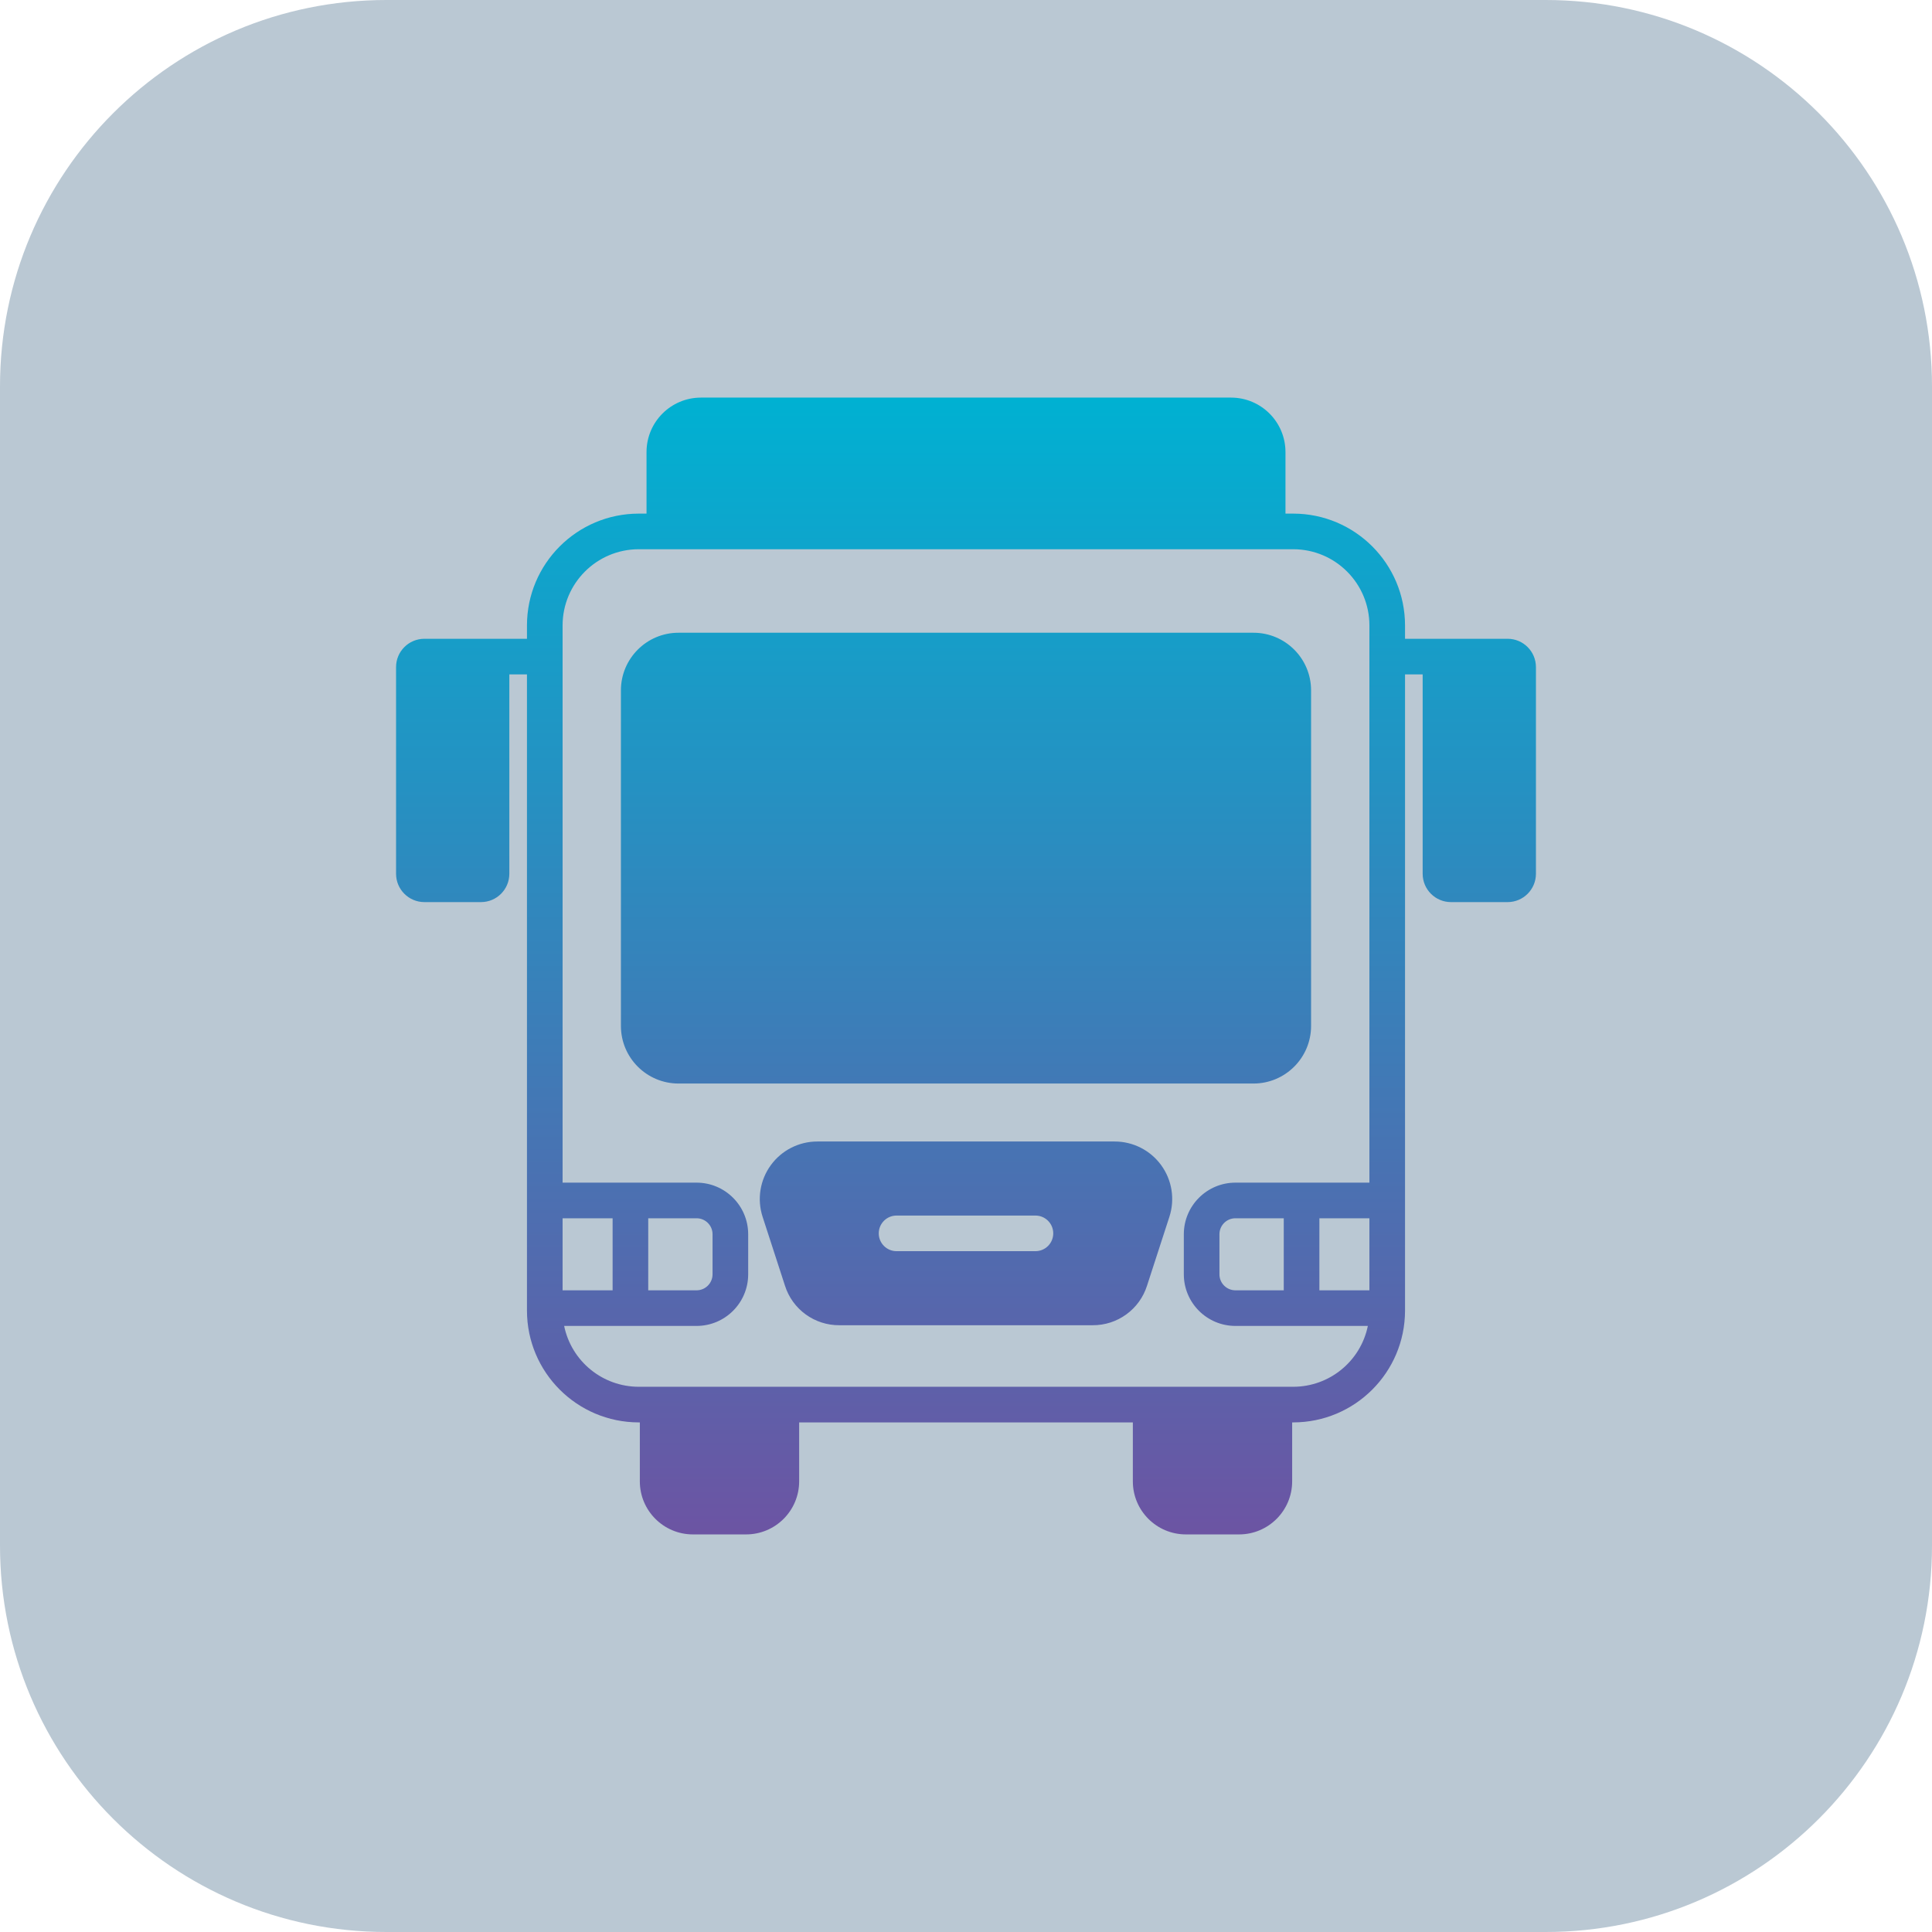
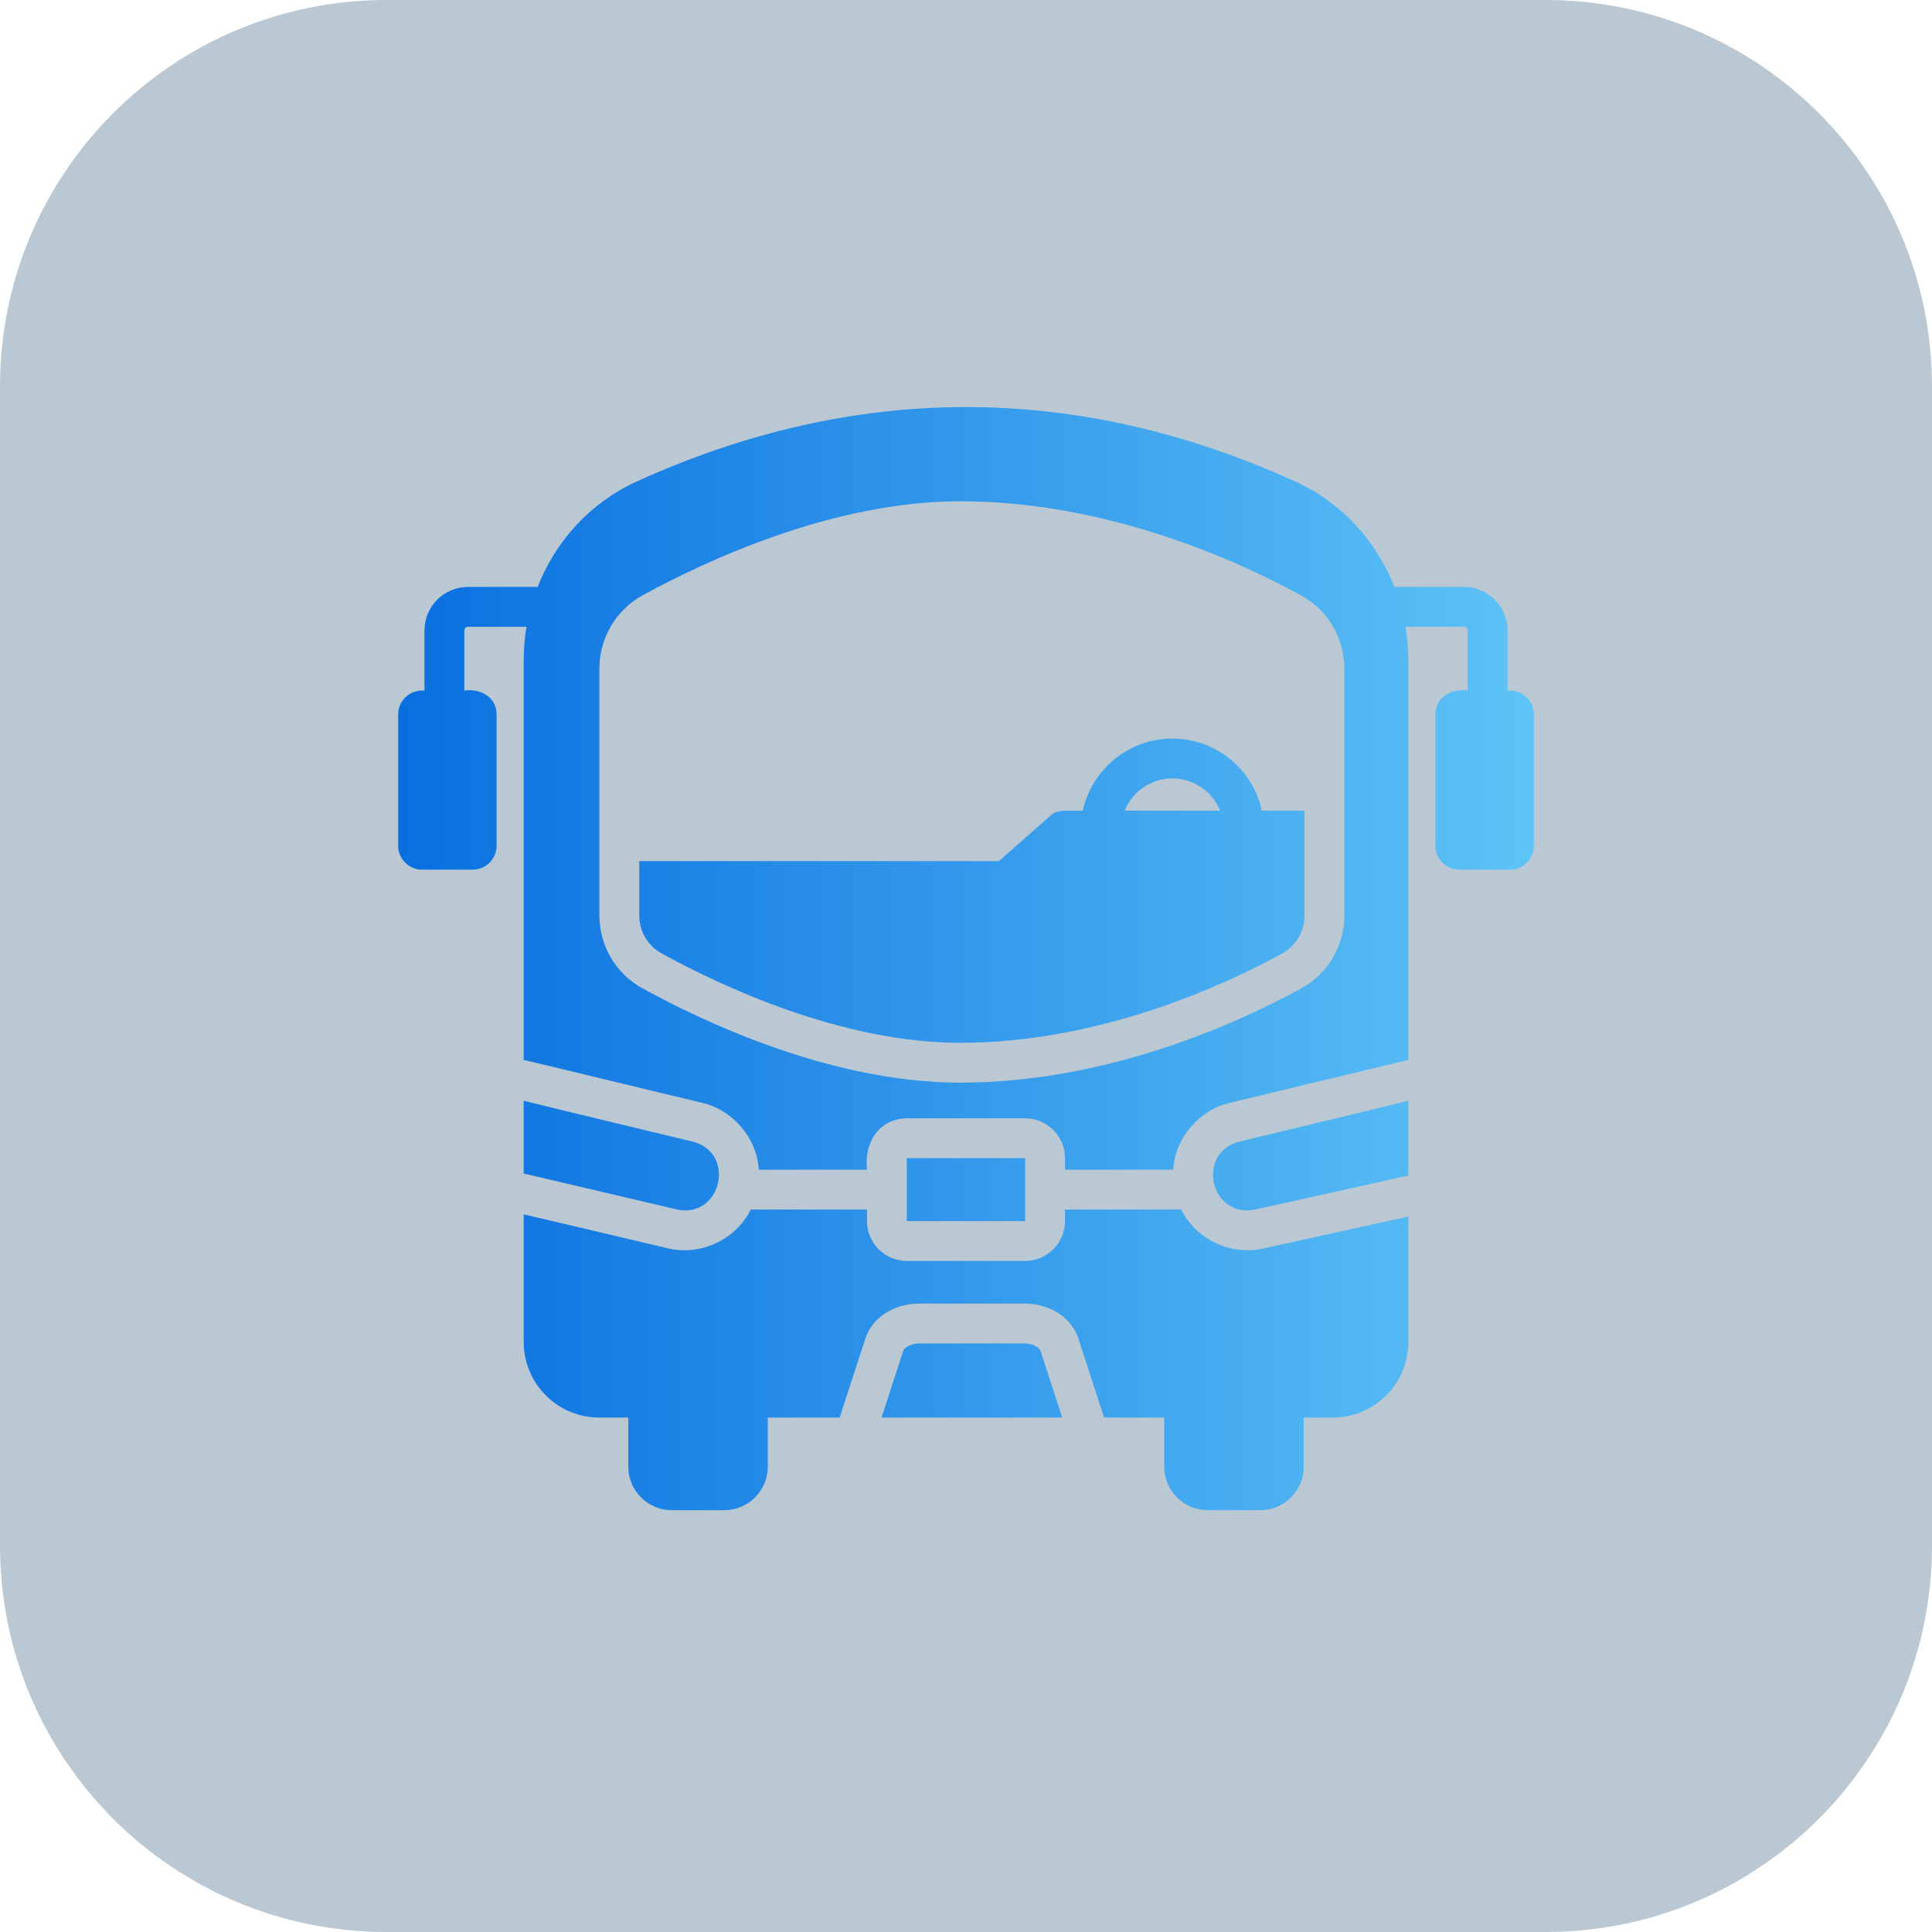
- <svg xmlns="http://www.w3.org/2000/svg" version="1.1" width="512" height="512" x="0" y="0" viewBox="0 0 512 512" style="enable-background:new 0 0 512 512" xml:space="preserve">
-   <rect width="512" height="512" rx="102.4" ry="102.4" fill="#bac8d3" shape="rounded" />
-   <g transform="matrix(0.59,0,0,0.59,104.96,104.9606)">
-     <defs>
-       <linearGradient id="a" x1="255.999" x2="256" y1="511.312" y2=".692" gradientUnits="userSpaceOnUse">
-         <stop offset="0" stop-color="#6c54a3" />
-         <stop offset="1" stop-color="#00b1d2" />
-       </linearGradient>
-     </defs>
-     <path d="M322.789 334.829H189.21a25.84 25.84 0 0 0-24.57 33.822l10.02 30.849a25.452 25.452 0 0 0 24.57 17.853h113.539a25.455 25.455 0 0 0 24.57-17.853l10.02-30.849a25.84 25.84 0 0 0-24.57-33.822Zm54.222 66.842a7.183 7.183 0 0 1-7.171-7.172v-18.016a7.174 7.174 0 0 1 7.171-7.172h21.716v32.36Zm37.719 0v-32.36h22.47v32.36ZM403 445H109a34.249 34.249 0 0 1-33.5-27.33h59.491a23.2 23.2 0 0 0 23.174-23.17v-18.017a23.2 23.2 0 0 0-23.174-23.174H74.8V103A34.245 34.245 0 0 1 109 68.8h294a34.246 34.246 0 0 1 34.2 34.2v250.309h-60.189a23.2 23.2 0 0 0-23.174 23.174V394.5a23.2 23.2 0 0 0 23.174 23.17H436.5A34.241 34.241 0 0 1 403 445ZM97.27 401.671v-32.36H74.8v32.36Zm37.718-32.36h-21.72v32.36h21.72a7.186 7.186 0 0 0 7.171-7.172v-18.016a7.177 7.177 0 0 0-7.171-7.172Zm364.3-260.289A12.724 12.724 0 0 1 512 121.731v92.851a12.735 12.735 0 0 1-12.71 12.719h-25.461a12.732 12.732 0 0 1-12.709-12.719V125.02h-7.92V410.8A50.258 50.258 0 0 1 403 461h-.5v26.491a23.839 23.839 0 0 1-23.811 23.82h-23.941a23.835 23.835 0 0 1-23.806-23.82V461H181.057v26.491a23.835 23.835 0 0 1-23.8 23.82h-23.948a23.839 23.839 0 0 1-23.811-23.82V461H109a50.257 50.257 0 0 1-50.2-50.2V125.02h-7.92v89.562A12.733 12.733 0 0 1 38.17 227.3H12.708A12.735 12.735 0 0 1 0 214.582v-92.851a12.724 12.724 0 0 1 12.71-12.709H58.8V103A50.255 50.255 0 0 1 109 52.8h3.5V25.13A24.467 24.467 0 0 1 136.937.692h238.12A24.468 24.468 0 0 1 399.5 25.13V52.8h3.5a50.256 50.256 0 0 1 50.2 50.2v6.02ZM411 282.952v-150.8a25.879 25.879 0 0 0-25.839-25.844h-258.32A25.879 25.879 0 0 0 101 132.153v150.8a25.878 25.878 0 0 0 25.84 25.839h258.319A25.878 25.878 0 0 0 411 282.952Zm-123.811 101.14h-62.378a8 8 0 1 1 0-16h62.378a8 8 0 0 1 0 16Z" class="cls-1" style="fill-rule:evenodd;fill:url(#a)" fill="" />
+ <svg xmlns="http://www.w3.org/2000/svg" version="1.1" width="512" height="512" x="0" y="0" viewBox="0 0 64 64" style="enable-background:new 0 0 512 512" xml:space="preserve">
+   <rect width="64" height="64" rx="12.8" ry="12.8" fill="#bac8d3" shape="rounded" />
+   <g transform="matrix(0.66,0,0,0.66,10.88,10.79713)">
+     <linearGradient id="a" x1="3.5" x2="60.5" y1="31.756" y2="31.756" gradientUnits="userSpaceOnUse">
+       <stop offset="0" stop-color="#096fe0" />
+       <stop offset=".158" stop-color="#167ce3" />
+       <stop offset="1" stop-color="#5ec3f6" />
+     </linearGradient>
+     <path fill="url(#a)" d="M54.2 44.7V51c0 2.09-1.7 3.79-3.79 3.79h-1.46v2.47c0 1.2-.98 2.18-2.18 2.18h-2.64c-1.2 0-2.18-.98-2.18-2.18v-2.47h-3.02l-1.29-3.97c-.34-1.05-1.43-1.75-2.72-1.75h-5.25c-1.29 0-2.38.7-2.72 1.75-.323.99-.965 2.98-1.29 3.97h-3.61v2.47c0 1.2-.98 2.18-2.18 2.18h-2.64c-1.2 0-2.18-.98-2.18-2.18v-2.47h-1.46c-2.09 0-3.79-1.7-3.79-3.79v-6.41l7.26 1.71c1.644.379 3.382-.443 4.14-1.95h5.83v.58c0 1.1.9 2 2 2h5.94c1.1 0 2-.9 2-2v-.58h5.83c.759 1.507 2.496 2.329 4.14 1.95l7.26-1.6zm-36.69-.35c2.218.451 2.971-2.854.77-3.41-1.46-.352-7.132-1.713-8.48-2.05v3.65l7.71 1.81zm28.21-3.41c-2.204.561-1.451 3.867.79 3.41 1.437-.318 6.343-1.402 7.69-1.71v-3.75c-1.314.329-7.05 1.705-8.48 2.05zm-9.98 10.5c-.05-.15-.37-.37-.82-.37h-5.25c-.45 0-.77.22-.82.37l-.44 1.35-.65 2h9.07c-.27-.808-.825-2.556-1.09-3.35zm11.11-27.11h2.14v5.27c0 .79-.44 1.53-1.14 1.91-3.06 1.67-9.24 4.47-16.14 4.47-5.92 0-11.93-2.81-14.98-4.48a2.184 2.184 0 0 1-1.13-1.91c.002-.49-.003-2.211 0-2.73h18.05l2.59-2.28c.35-.375 1.168-.216 1.62-.25.46-2.07 2.3-3.62 4.5-3.62s4.04 1.55 4.49 3.62zm-6.89 0h4.8a2.602 2.602 0 0 0-2.4-1.62c-1.08 0-2.01.67-2.4 1.62zm-4.99 17.44h-5.94v3.16h5.94s.005-3.05 0-3.16zM60.5 19.5v6.59c0 .66-.54 1.2-1.2 1.2h-2.54c-.66 0-1.2-.54-1.2-1.2V19.5c.013-.892.805-1.3 1.62-1.2v-3.02c0-.1-.08-.18-.18-.18h-2.94c.09.55.14 1.1.14 1.67v20.07c-1.298.316-7.546 1.806-8.95 2.15-1.545.354-2.768 1.782-2.85 3.36h-5.43v-.58c0-1.1-.9-2-2-2h-5.94c-1.428.028-2.15 1.248-2 2.58H21.6c-.082-1.577-1.305-3.006-2.85-3.36-1.4-.327-7.69-1.86-8.95-2.15V16.77c0-.57.05-1.12.14-1.67H7c-.1 0-.18.08-.18.18v3.02c.81-.1 1.612.307 1.62 1.2v6.59c0 .66-.54 1.2-1.2 1.2H4.7c-.66 0-1.2-.54-1.2-1.2V19.5c0-.66.54-1.2 1.2-1.2h.12v-3.02c0-1.2.98-2.18 2.18-2.18h3.5c.91-2.33 2.67-4.25 4.99-5.3 10.95-4.97 22.07-4.97 33.02 0 2.32 1.05 4.08 2.97 4.99 5.3H57c1.2 0 2.18.98 2.18 2.18v3.02h.12c.66 0 1.2.54 1.2 1.2zm-9.51-2.32c0-1.53-.84-2.93-2.18-3.66-3.24-1.77-9.76-4.72-17.1-4.72-6.37 0-12.72 2.96-15.94 4.72a4.187 4.187 0 0 0-2.17 3.67v12.4c0 1.53.83 2.93 2.17 3.66 3.22 1.77 9.57 4.73 15.94 4.73 7.34 0 13.86-2.95 17.1-4.72a4.169 4.169 0 0 0 2.18-3.66z" opacity="1" data-original="url(#a)" />
  </g>
</svg>
